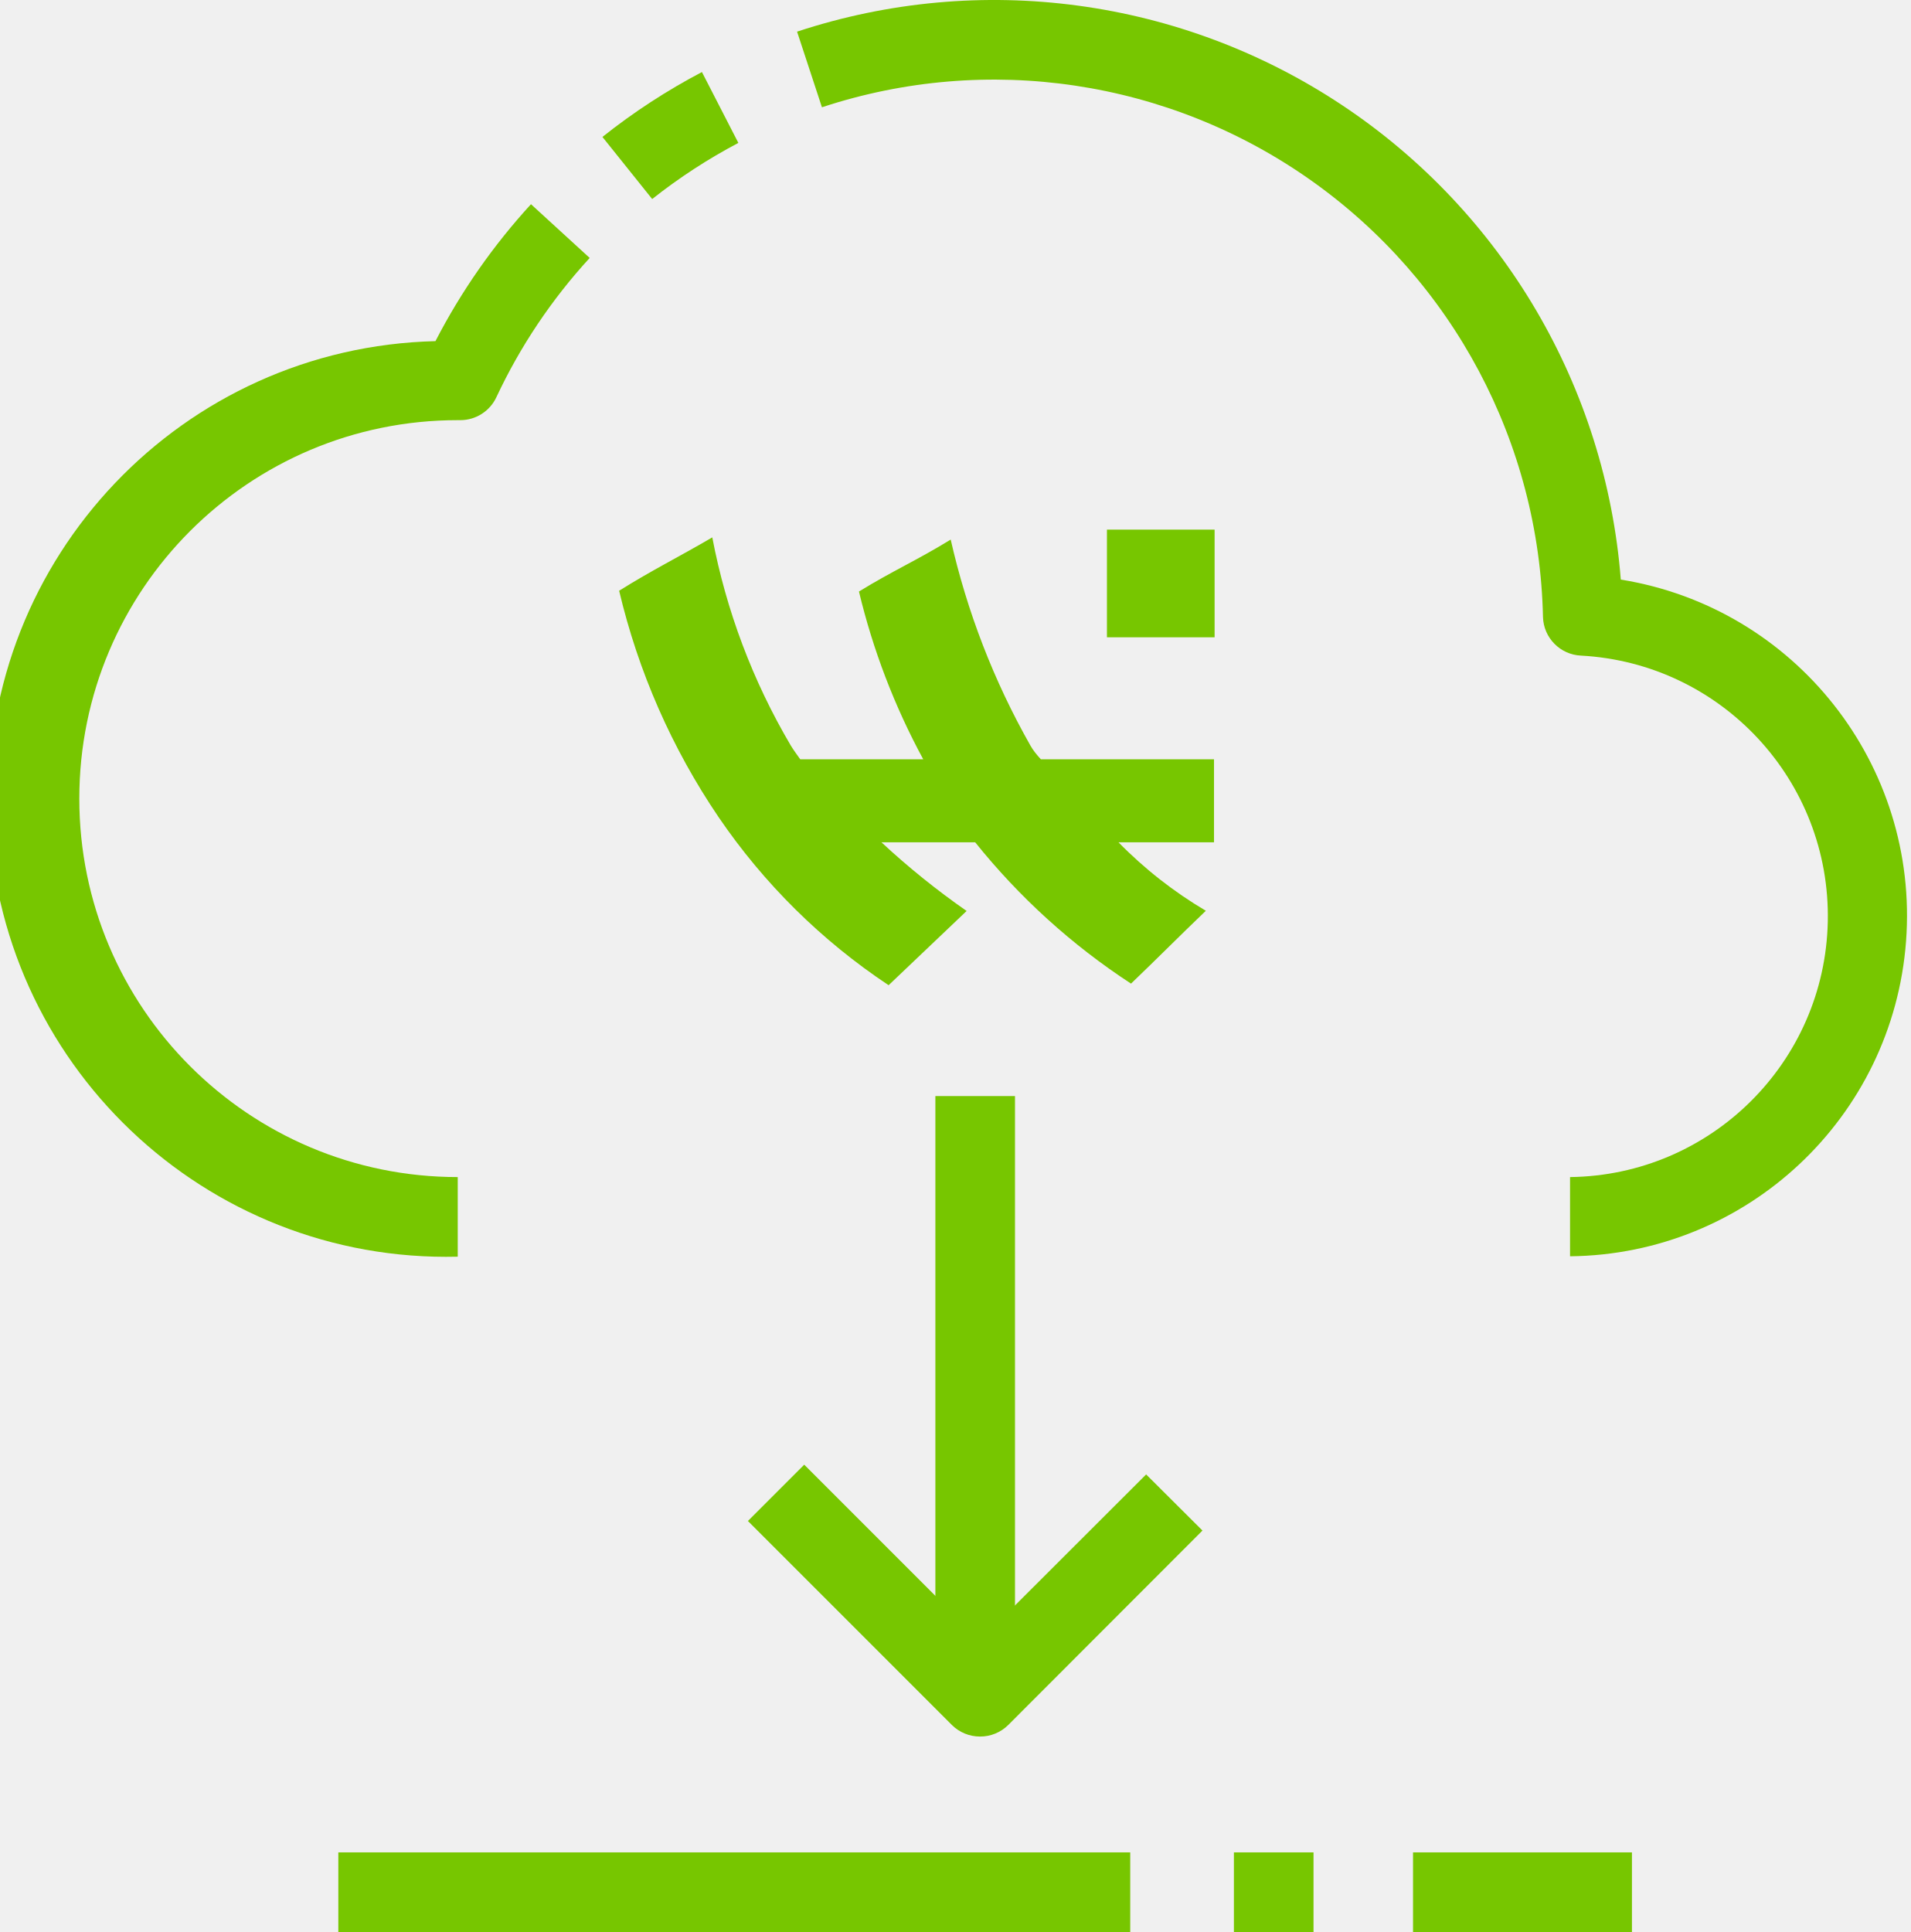
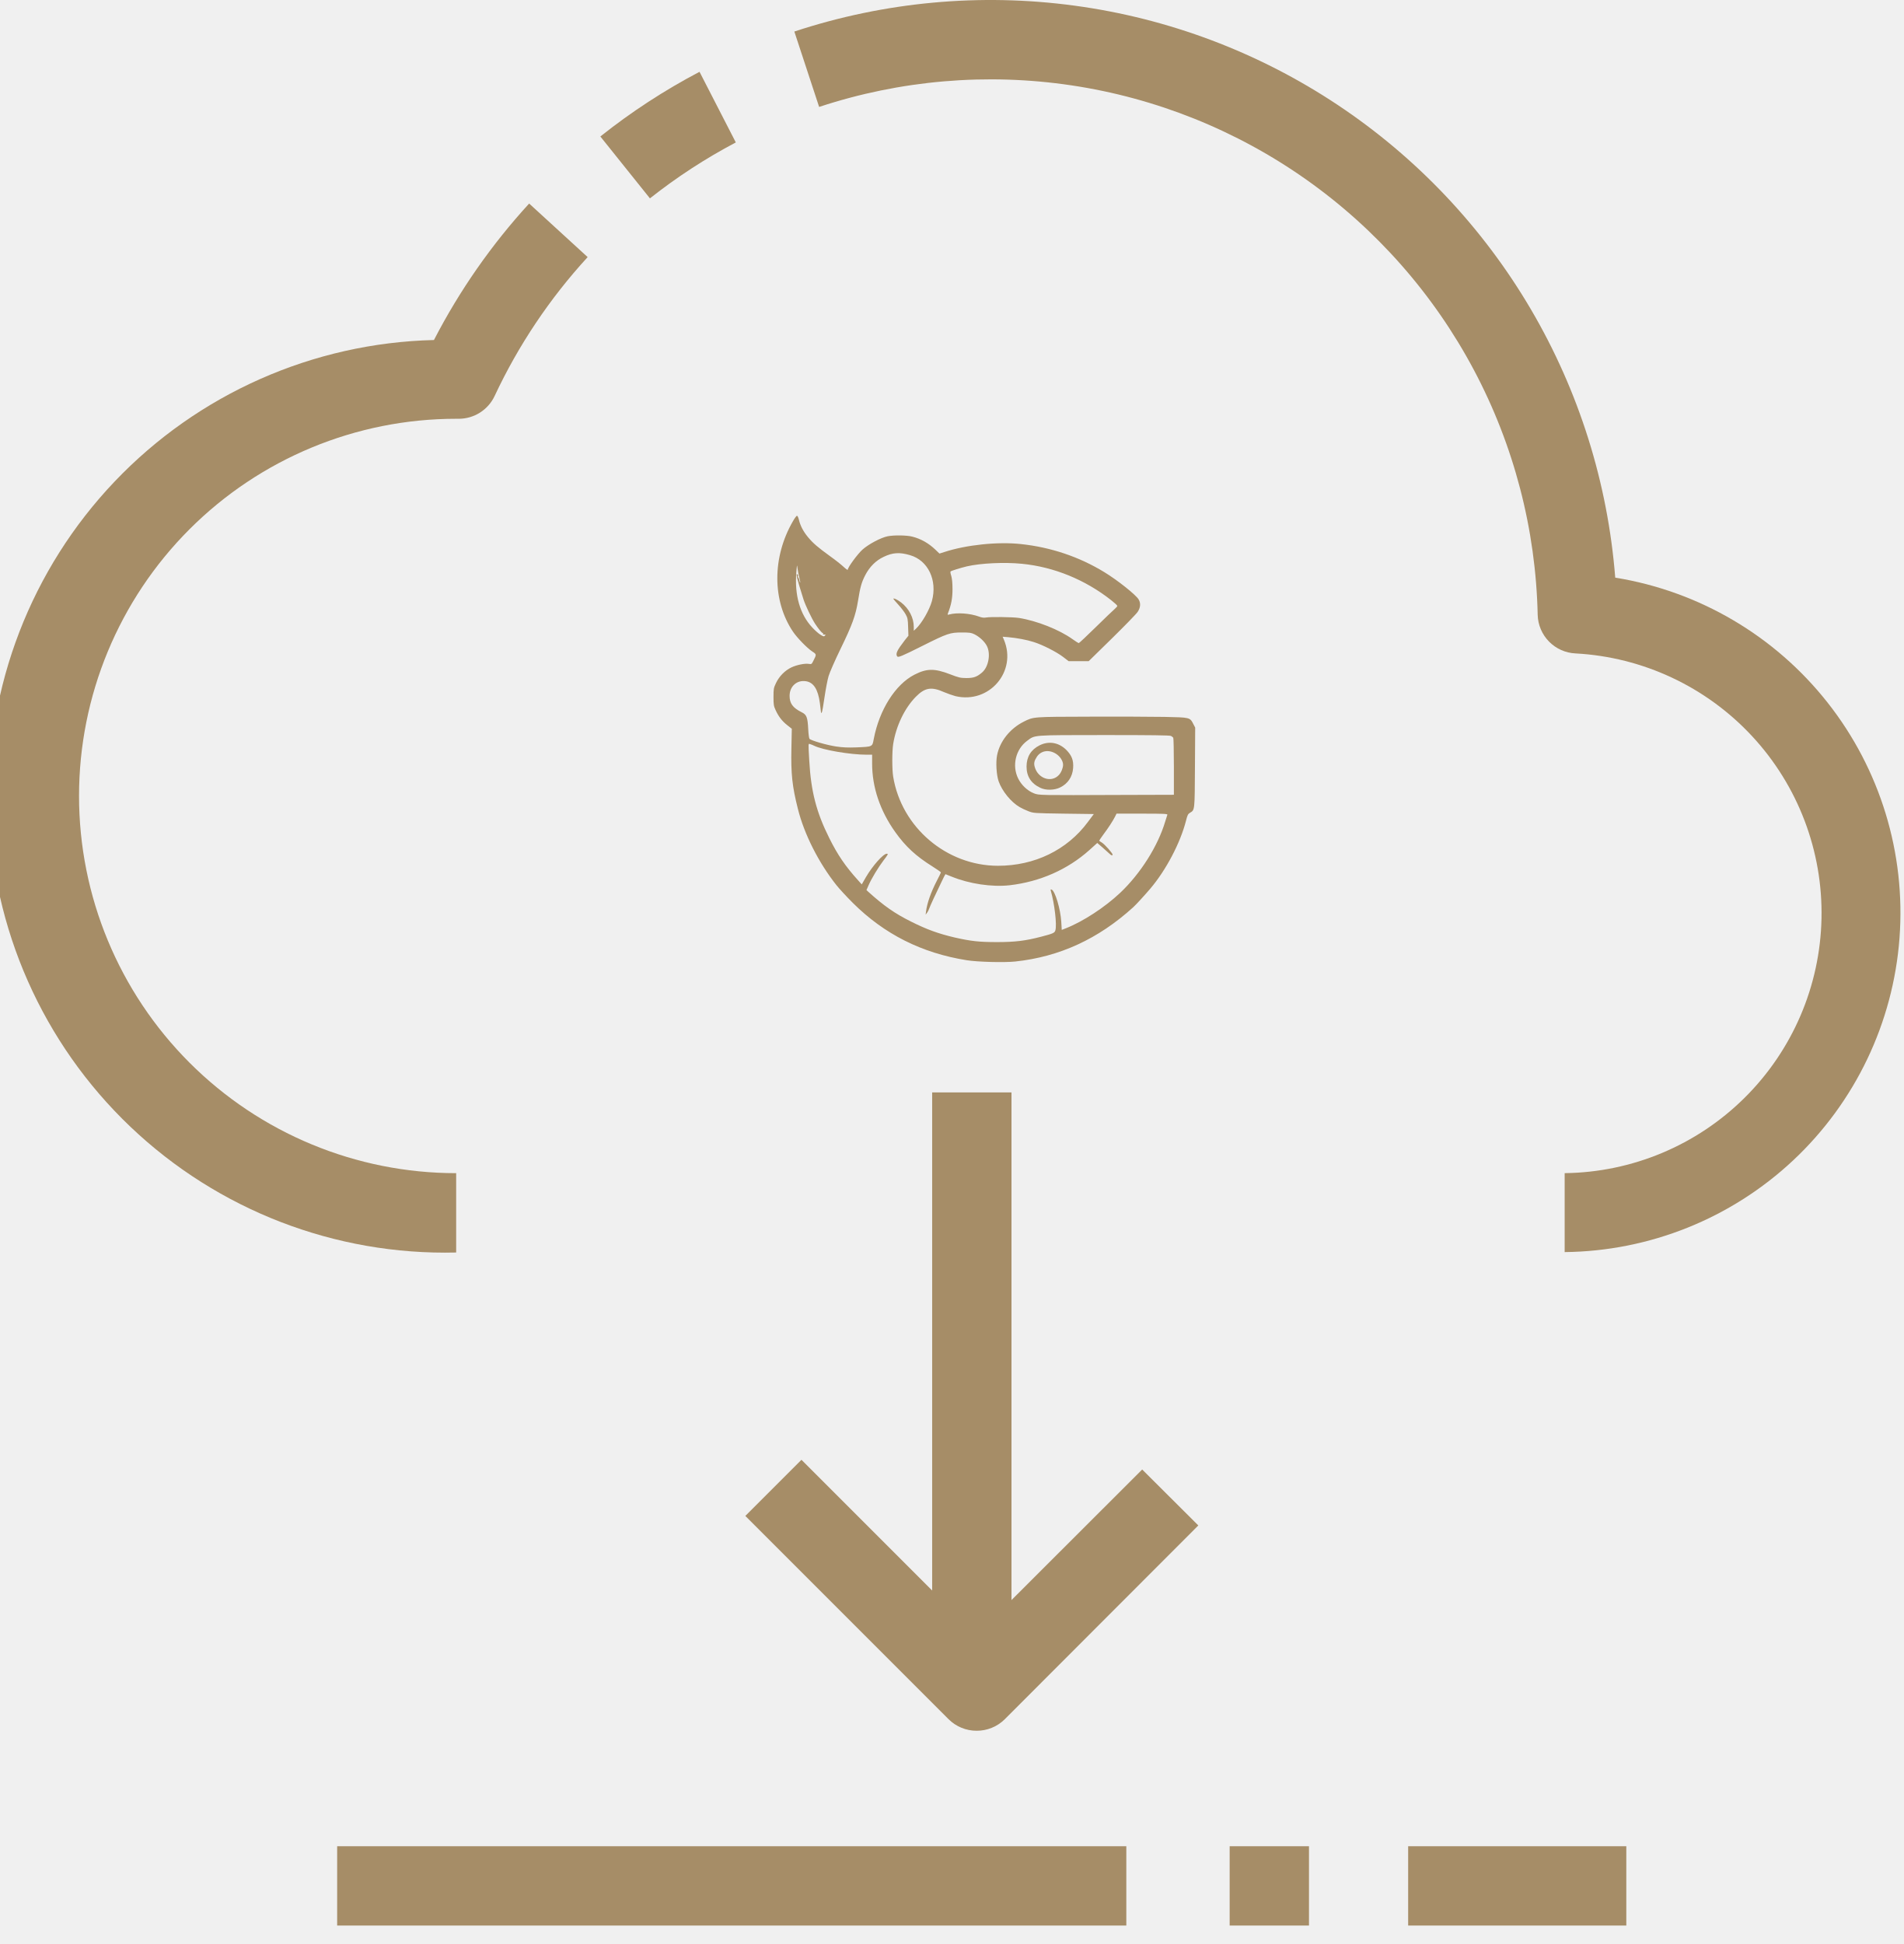
- <svg xmlns="http://www.w3.org/2000/svg" viewBox="0 0 96 97.07">
+ <svg xmlns="http://www.w3.org/2000/svg" width="96" height="98" viewBox="0 0 96 98" fill="none">
+   <g clip-path="url(#clip0_937_232)">
+     <path d="M23 63.141C16.9 63.289 10.991 61.008 6.573 56.8C2.155 52.592 -0.411 46.801 -0.56 40.701C-0.708 34.601 1.573 28.692 5.781 24.273C9.989 19.855 15.78 17.289 21.88 17.141C23.169 14.645 24.783 12.331 26.68 10.261L29.63 12.961C27.72 15.042 26.138 17.402 24.94 19.961C24.779 20.305 24.523 20.595 24.203 20.799C23.882 21.003 23.51 21.111 23.13 21.111H23C17.957 21.111 13.121 23.114 9.555 26.68C5.989 30.246 3.985 35.083 3.985 40.126C3.985 45.169 5.989 50.005 9.555 53.571C13.121 57.137 17.957 59.141 23 59.141V63.141Z" fill="#A68D67" />
+     <path d="M32.77 10L30.27 6.88C31.831 5.638 33.505 4.547 35.27 3.62L37.1 7.18C35.574 7.985 34.124 8.929 32.77 10Z" fill="#A68D67" />
+     <path d="M78.891 63.14V59.14C82.293 59.1 85.546 57.738 87.962 55.343C90.379 52.948 91.77 49.708 91.841 46.306C91.913 42.905 90.659 39.609 88.345 37.115C86.031 34.621 82.838 33.124 79.441 32.94C78.936 32.918 78.459 32.705 78.105 32.345C77.751 31.986 77.545 31.505 77.531 31C77.439 26.686 76.336 22.454 74.311 18.644C72.286 14.834 69.396 11.552 65.873 9.061C62.349 6.57 58.291 4.941 54.023 4.303C49.756 3.666 45.398 4.038 41.301 5.39L40.051 1.59C44.598 0.09 49.427 -0.357 54.172 0.284C58.918 0.924 63.456 2.635 67.443 5.287C71.43 7.939 74.762 11.463 77.187 15.591C79.612 19.72 81.066 24.346 81.441 29.12C85.671 29.804 89.491 32.05 92.145 35.415C94.799 38.779 96.094 43.017 95.774 47.291C95.453 51.564 93.541 55.562 90.415 58.493C87.288 61.424 83.176 63.075 78.891 63.12V63.14Z" fill="#A68D67" />
+     <path d="M51 55.07H47V85H51V55.07Z" fill="#A68D67" />
+     <path d="M49.24 87.25C48.712 87.25 48.205 87.042 47.83 86.67L37.58 76.42L40.41 73.59L49.24 82.42L57.59 74.08L60.42 76.9L50.66 86.67C50.473 86.855 50.252 87.002 50.008 87.101C49.764 87.201 49.503 87.251 49.24 87.25Z" fill="#A68D67" />
+     <path d="M82 93.07H71V97.07H82V93.07Z" fill="#A68D67" />
+     <path d="M66 93.07H62V97.07H66V93.07Z" fill="#A68D67" />
+     <path d="M56.79 93.07H17V97.07H56.79V93.07Z" fill="#A68D67" />
+     <path d="M39.979 26.277C38.929 28.092 38.933 30.283 39.983 31.845C40.193 32.154 40.688 32.665 40.95 32.839C41.179 32.99 41.179 32.982 41.001 33.33C40.926 33.481 40.91 33.489 40.791 33.469C40.597 33.433 40.185 33.513 39.907 33.643C39.578 33.798 39.289 34.091 39.127 34.432C39.008 34.682 39 34.725 39 35.133C39 35.526 39.012 35.593 39.107 35.799C39.261 36.132 39.436 36.354 39.697 36.56L39.923 36.738L39.903 37.737C39.876 39.008 39.943 39.646 40.232 40.784C40.549 42.052 41.278 43.494 42.174 44.623C42.321 44.809 42.693 45.21 42.998 45.515C44.583 47.092 46.473 48.047 48.747 48.407C49.294 48.494 50.63 48.53 51.192 48.471C53.423 48.233 55.38 47.333 57.14 45.733C57.278 45.61 57.73 45.114 58 44.797C58.796 43.858 59.513 42.491 59.798 41.378C59.87 41.089 59.898 41.033 60.005 40.97C60.242 40.831 60.238 40.867 60.25 38.68L60.262 36.679L60.171 36.504C59.997 36.163 60.008 36.167 58.721 36.14C58.095 36.128 56.399 36.124 54.949 36.128C52.048 36.136 52.119 36.128 51.608 36.385C50.919 36.734 50.408 37.376 50.273 38.077C50.202 38.43 50.241 39.068 50.352 39.389C50.527 39.88 50.974 40.435 51.414 40.688C51.513 40.748 51.707 40.839 51.854 40.895C52.115 40.994 52.123 40.994 53.633 41.017L55.151 41.037L54.849 41.441C53.803 42.852 52.159 43.648 50.313 43.645C47.725 43.641 45.455 41.711 45.035 39.155C44.975 38.787 44.975 37.883 45.035 37.507C45.181 36.595 45.609 35.704 46.176 35.125C46.632 34.662 46.964 34.606 47.602 34.892C47.781 34.967 48.038 35.058 48.177 35.094C49.881 35.494 51.291 33.846 50.618 32.249L50.554 32.098L50.84 32.122C51.279 32.161 51.767 32.253 52.115 32.364C52.571 32.506 53.276 32.867 53.601 33.116L53.879 33.33H54.386H54.893L56.066 32.181C56.712 31.547 57.294 30.949 57.362 30.846C57.508 30.628 57.524 30.402 57.409 30.216C57.263 29.978 56.343 29.245 55.678 28.841C54.414 28.068 52.975 27.585 51.474 27.427C50.305 27.3 48.716 27.466 47.606 27.831L47.368 27.906L47.166 27.712C46.826 27.387 46.441 27.165 46.005 27.054C45.724 26.979 45.07 26.971 44.757 27.034C44.413 27.102 43.791 27.434 43.485 27.708C43.232 27.938 42.744 28.603 42.744 28.722C42.744 28.75 42.649 28.683 42.531 28.572C42.412 28.461 42.102 28.215 41.845 28.033C41.227 27.585 40.993 27.383 40.736 27.074C40.498 26.785 40.351 26.499 40.28 26.198C40.256 26.091 40.212 26 40.185 26C40.157 26 40.066 26.123 39.979 26.277ZM45.879 27.985C46.794 28.247 47.273 29.249 46.988 30.299C46.861 30.755 46.477 31.424 46.176 31.702L46.073 31.797V31.603C46.073 31.143 45.831 30.676 45.435 30.37C45.249 30.228 45.043 30.133 45.043 30.188C45.043 30.2 45.157 30.331 45.296 30.485C45.435 30.636 45.601 30.854 45.661 30.965C45.764 31.147 45.776 31.218 45.788 31.607L45.803 32.047L45.617 32.28C45.229 32.784 45.15 32.95 45.233 33.085C45.28 33.16 45.443 33.093 46.529 32.55C47.761 31.932 47.904 31.884 48.49 31.884C48.886 31.884 48.969 31.896 49.132 31.975C49.393 32.106 49.643 32.34 49.758 32.562C49.964 32.966 49.841 33.628 49.512 33.905C49.255 34.123 49.088 34.182 48.728 34.182C48.422 34.178 48.347 34.163 47.895 33.988C47.111 33.687 46.723 33.695 46.105 34.012C45.142 34.507 44.337 35.783 44.056 37.249C43.981 37.653 44.008 37.642 43.18 37.677C42.748 37.693 42.495 37.681 42.166 37.633C41.702 37.566 40.882 37.328 40.815 37.245C40.791 37.218 40.763 36.996 40.751 36.758C40.72 36.156 40.672 36.029 40.422 35.906C39.975 35.684 39.812 35.462 39.812 35.078C39.812 34.602 40.177 34.273 40.629 34.341C41.021 34.396 41.247 34.753 41.338 35.438C41.37 35.684 41.397 35.902 41.397 35.922C41.397 35.946 41.409 35.946 41.433 35.922C41.453 35.902 41.516 35.557 41.572 35.153C41.631 34.749 41.722 34.27 41.778 34.083C41.833 33.897 42.106 33.275 42.388 32.696C42.97 31.5 43.141 31.028 43.26 30.299C43.374 29.59 43.438 29.36 43.628 28.992C43.846 28.572 44.163 28.255 44.555 28.072C45.007 27.854 45.356 27.831 45.879 27.985ZM51.525 28.421C53.138 28.579 54.711 29.221 56.026 30.256C56.197 30.39 56.335 30.517 56.335 30.545C56.335 30.569 56.276 30.636 56.209 30.695C56.137 30.755 55.705 31.167 55.254 31.611C54.802 32.054 54.414 32.419 54.394 32.419C54.37 32.419 54.231 32.332 54.077 32.221C53.407 31.741 52.278 31.294 51.374 31.151C51.065 31.104 49.928 31.088 49.71 31.131C49.607 31.151 49.504 31.135 49.354 31.08C48.906 30.917 48.244 30.87 47.86 30.977C47.777 31 47.769 30.997 47.792 30.929C47.963 30.493 48.026 30.16 48.026 29.705C48.026 29.38 48.002 29.166 47.963 29.031C47.927 28.924 47.911 28.825 47.927 28.809C47.971 28.77 48.434 28.627 48.747 28.552C49.445 28.389 50.649 28.334 51.525 28.421ZM40.3 29.11C40.335 29.237 40.355 29.352 40.347 29.364C40.335 29.372 40.316 29.324 40.304 29.253C40.288 29.186 40.264 29.118 40.244 29.107C40.228 29.099 40.22 29.063 40.232 29.035C40.244 29.003 40.232 28.968 40.209 28.952C40.113 28.892 40.173 29.138 40.514 30.22C40.609 30.517 40.922 31.175 41.1 31.448C41.263 31.698 41.449 31.924 41.484 31.912C41.504 31.908 41.512 31.92 41.496 31.944C41.472 31.979 41.528 32.003 41.611 31.987C41.631 31.983 41.627 32.007 41.595 32.039C41.552 32.094 41.528 32.094 41.389 32.011C41.298 31.963 41.104 31.793 40.953 31.631C40.331 30.965 40.054 29.998 40.153 28.833C40.185 28.445 40.185 28.441 40.212 28.655C40.224 28.774 40.268 28.98 40.3 29.11ZM59.042 37.099C59.089 37.126 59.141 37.166 59.157 37.19C59.172 37.214 59.188 37.871 59.188 38.648V40.066L56.526 40.074C52.365 40.09 52.393 40.094 52.127 39.991C51.81 39.868 51.497 39.575 51.335 39.242C51.014 38.592 51.212 37.768 51.791 37.344C52.199 37.043 52.005 37.059 55.674 37.055C58.071 37.055 58.978 37.067 59.042 37.099ZM41.041 37.59C41.477 37.808 42.867 38.046 43.707 38.046H43.973V38.493C43.973 39.686 44.373 40.871 45.138 41.945C45.661 42.678 46.184 43.161 47.016 43.68C47.25 43.827 47.44 43.962 47.44 43.977C47.44 43.997 47.349 44.187 47.234 44.405C46.933 44.988 46.742 45.535 46.691 45.951L46.671 46.109L46.746 46.01C46.786 45.955 46.83 45.871 46.842 45.824C46.857 45.776 46.956 45.546 47.067 45.309C47.178 45.075 47.357 44.699 47.464 44.473C47.567 44.251 47.662 44.068 47.67 44.068C47.678 44.068 47.816 44.124 47.979 44.191C48.87 44.556 50.015 44.726 50.907 44.627C52.44 44.449 53.831 43.835 54.929 42.852L55.325 42.495L55.602 42.733C55.757 42.868 55.911 43.007 55.951 43.046C56.026 43.125 56.098 43.141 56.098 43.082C56.098 43.011 55.705 42.571 55.567 42.483C55.487 42.436 55.424 42.388 55.424 42.377C55.424 42.365 55.515 42.23 55.626 42.079C55.876 41.746 56.109 41.39 56.217 41.176L56.296 41.017H57.587C58.665 41.017 58.875 41.025 58.859 41.073C58.847 41.101 58.8 41.255 58.752 41.41C58.384 42.65 57.508 44.037 56.478 45.011C55.701 45.741 54.612 46.454 53.736 46.798L53.534 46.878L53.51 46.47C53.471 45.82 53.197 44.912 53.023 44.845C52.971 44.825 52.963 44.837 52.983 44.908C53.169 45.546 53.296 46.624 53.213 46.898C53.177 47.028 53.102 47.064 52.492 47.222C51.696 47.428 51.188 47.492 50.273 47.492C49.366 47.492 48.961 47.448 48.125 47.258C47.317 47.068 46.731 46.858 45.934 46.458C45.11 46.046 44.571 45.669 43.779 44.956L43.688 44.869L43.798 44.619C43.945 44.282 44.286 43.72 44.551 43.371C44.781 43.074 44.797 43.038 44.71 43.038C44.535 43.038 43.993 43.648 43.66 44.219L43.45 44.584L43.264 44.377C42.622 43.664 42.241 43.109 41.813 42.25C41.16 40.946 40.89 39.892 40.803 38.343C40.751 37.416 40.747 37.479 40.854 37.515C40.902 37.527 40.985 37.562 41.041 37.59Z" fill="#A68D67" />
+     <path d="M52.42 37.571C51.981 37.792 51.763 38.145 51.759 38.641C51.759 39.14 51.989 39.496 52.452 39.714C52.73 39.849 53.157 39.841 53.451 39.698C53.843 39.508 54.077 39.156 54.108 38.716C54.136 38.331 54.041 38.086 53.764 37.804C53.383 37.428 52.888 37.341 52.42 37.571ZM53.237 37.995C53.447 38.125 53.601 38.359 53.601 38.553C53.601 38.712 53.506 38.946 53.391 39.068C53.011 39.477 52.333 39.251 52.171 38.66C52.119 38.482 52.147 38.351 52.278 38.153C52.484 37.84 52.88 37.773 53.237 37.995Z" fill="#A68D67" />
+   </g>
  <defs>
-     <style>.cls-1{fill:#77c600;}</style>
+     <clipPath id="clip0_937_232">
+       <rect width="96" height="97.07" fill="white" />
+     </clipPath>
  </defs>
-   <g id="Layer_2" data-name="Layer 2">
-     <g id="Layer_1-2" data-name="Layer 1">
-       <path class="cls-1" d="M23,63.14a23,23,0,0,1-1.12-46,31.71,31.71,0,0,1,4.8-6.88l2.95,2.7a27.74,27.74,0,0,0-4.69,7,2,2,0,0,1-1.81,1.15H23A19,19,0,0,0,23,59.14Z" />
-       <path class="cls-1" d="M32.77,10l-2.5-3.12a31.66,31.66,0,0,1,5-3.26L37.1,7.18A28.14,28.14,0,0,0,32.77,10Z" />
-       <path class="cls-1" d="M78.89,63.14v-4a13.11,13.11,0,0,0,.55-26.2A2,2,0,0,1,77.53,31,27.59,27.59,0,0,0,41.3,5.39l-1.25-3.8A31.59,31.59,0,0,1,81.44,29.12a17.11,17.11,0,0,1-2.55,34Z" />
-       <rect class="cls-1" x="47" y="55.07" width="4" height="29.93" />
-       <path class="cls-1" d="M49.24,87.25h0a2,2,0,0,1-1.41-.58L37.58,76.42l2.83-2.83,8.83,8.83,8.35-8.34,2.83,2.82-9.76,9.77A2,2,0,0,1,49.24,87.25Z" />
-       <rect class="cls-1" x="71" y="93.07" width="11" height="4" />
-       <rect class="cls-1" x="62" y="93.07" width="4" height="4" />
-       <rect class="cls-1" x="17" y="93.07" width="39.79" height="4" />
-       <path class="cls-1" d="M51.77,37.45a38,38,0,0,1-4-10.34c-1.71,1.05-2.9,1.56-4.61,2.61a34.55,34.55,0,0,0,3.23,8.43H40.21c-.16-.23-.33-.45-.48-.7A32.58,32.58,0,0,1,35.79,27c-1.71,1-3,1.63-4.68,2.68a34.28,34.28,0,0,0,5,11.38,31.26,31.26,0,0,0,8.54,8.44l3.92-3.73a39.09,39.09,0,0,1-4.28-3.45H49a33.54,33.54,0,0,0,7.83,7.1c1.41-1.35,2.35-2.31,3.76-3.66a21.33,21.33,0,0,1-4.39-3.44H61V38.15h-8.7C52.09,37.92,51.91,37.7,51.77,37.45Z" />
-       <rect class="cls-1" x="55.62" y="26.61" width="5.41" height="5.41" />
-     </g>
-   </g>
</svg>
